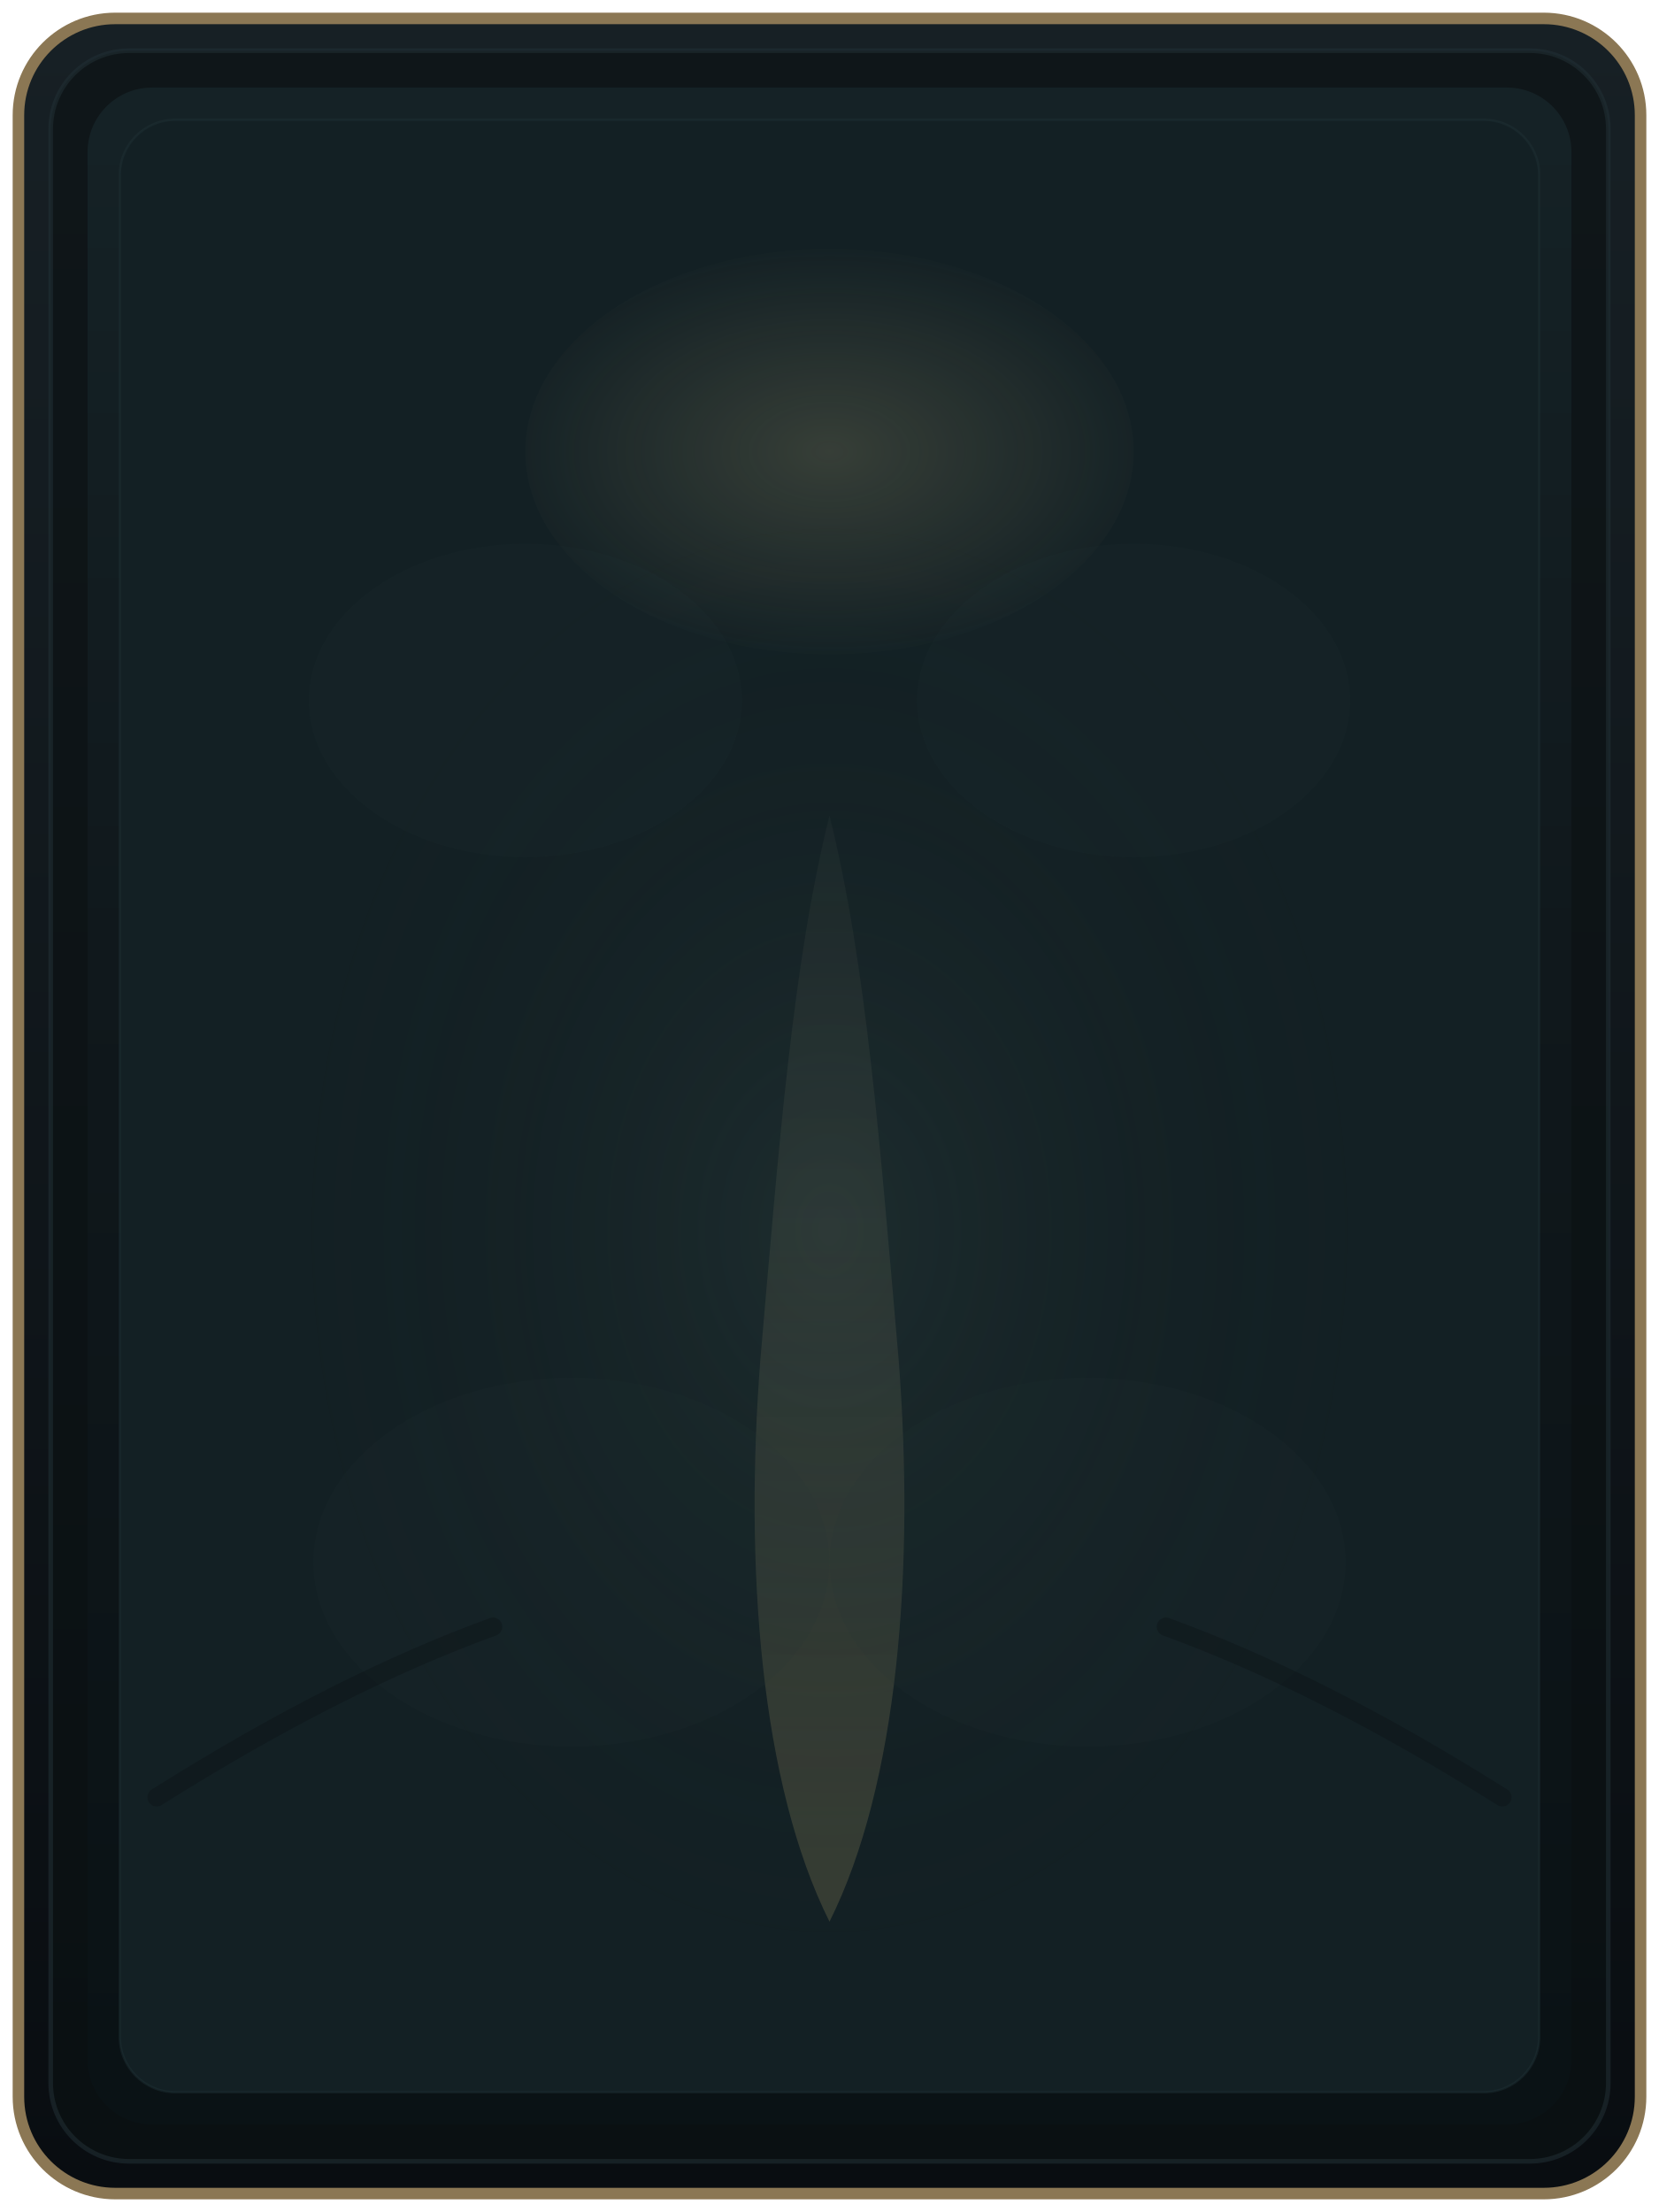
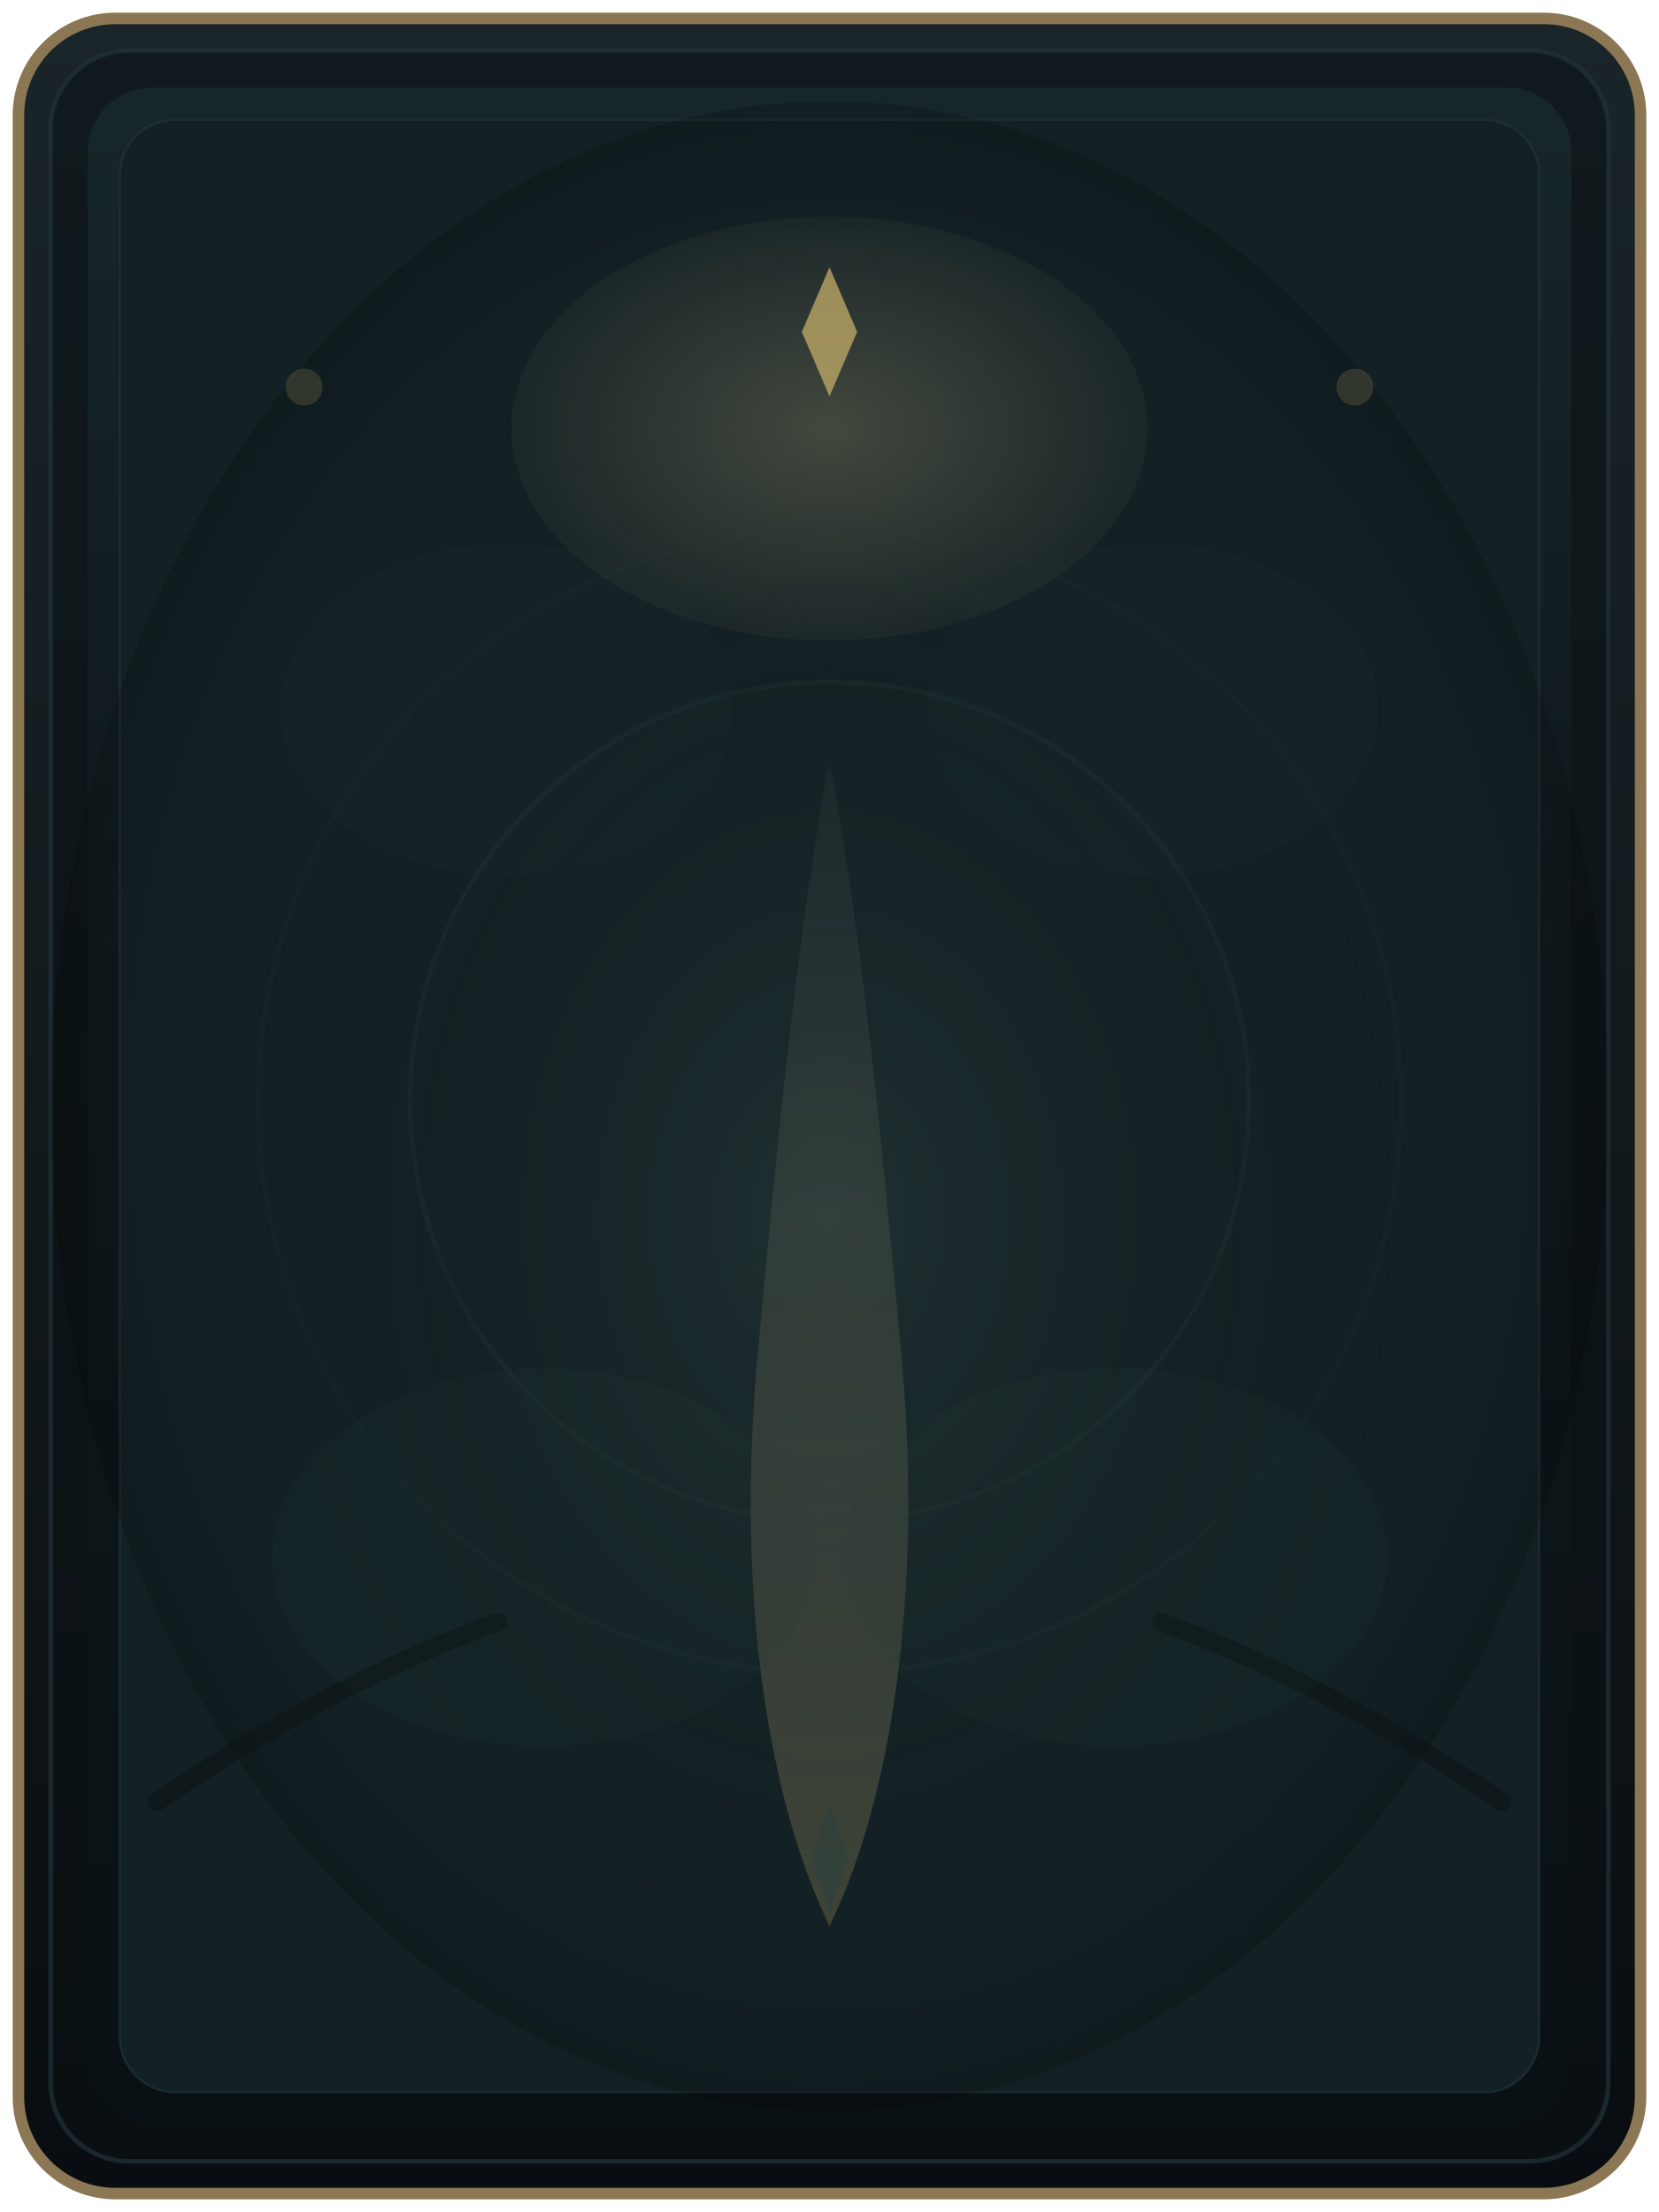
<svg xmlns="http://www.w3.org/2000/svg" width="720" height="960" viewBox="0 0 720 960" fill="none">
  <defs>
    <linearGradient id="frameOuter" x1="360" y1="8" x2="360" y2="952" gradientUnits="userSpaceOnUse">
-       <stop stop-color="#172025" />
+       <stop stop-color="#1A2529" />
      <stop offset="1" stop-color="#090D11" />
    </linearGradient>
-     <linearGradient id="frameInner" x1="360" y1="26" x2="360" y2="934" gradientUnits="userSpaceOnUse">
-       <stop stop-color="#0F1619" />
+     <linearGradient id="frameInner" x1="360" y1="24" x2="360" y2="936" gradientUnits="userSpaceOnUse">
+       <stop stop-color="#10191D" />
      <stop offset="1" stop-color="#0A1012" />
    </linearGradient>
-     <linearGradient id="boardField" x1="360" y1="54" x2="360" y2="906" gradientUnits="userSpaceOnUse">
-       <stop stop-color="#152226" />
-       <stop offset="0.42" stop-color="#10181C" />
-       <stop offset="1" stop-color="#0A1215" />
+     <linearGradient id="boardField" x1="360" y1="52" x2="360" y2="908" gradientUnits="userSpaceOnUse">
+       <stop stop-color="#17262A" />
+       <stop offset="0.38" stop-color="#10191D" />
+       <stop offset="1" stop-color="#091114" />
    </linearGradient>
-     <radialGradient id="mistCenter" cx="0" cy="0" r="1" gradientUnits="userSpaceOnUse" gradientTransform="translate(360 534) rotate(90) scale(330 244)">
-       <stop stop-color="#4E675F" stop-opacity="0.18" />
-       <stop offset="0.65" stop-color="#22312D" stop-opacity="0.06" />
+     <radialGradient id="mistCenter" cx="0" cy="0" r="1" gradientUnits="userSpaceOnUse" gradientTransform="translate(360 528) rotate(90) scale(344 260)">
+       <stop stop-color="#5A766C" stop-opacity="0.18" />
+       <stop offset="0.64" stop-color="#24332F" stop-opacity="0.08" />
      <stop offset="1" stop-color="#13201F" stop-opacity="0" />
    </radialGradient>
-     <linearGradient id="guideLane" x1="360" y1="804" x2="360" y2="228" gradientUnits="userSpaceOnUse">
-       <stop stop-color="#C6B173" stop-opacity="0.19" />
-       <stop offset="0.45" stop-color="#DCCB97" stop-opacity="0.08" />
+     <linearGradient id="guideLane" x1="360" y1="836" x2="360" y2="210" gradientUnits="userSpaceOnUse">
+       <stop stop-color="#C6B173" stop-opacity="0.24" />
+       <stop offset="0.45" stop-color="#E6D5A1" stop-opacity="0.1" />
      <stop offset="1" stop-color="#ECE2BE" stop-opacity="0" />
    </linearGradient>
-     <radialGradient id="northHint" cx="0" cy="0" r="1" gradientUnits="userSpaceOnUse" gradientTransform="translate(360 196) rotate(90) scale(92 148)">
-       <stop stop-color="#D7C88E" stop-opacity="0.18" />
+     <radialGradient id="northHint" cx="0" cy="0" r="1" gradientUnits="userSpaceOnUse" gradientTransform="translate(360 186) rotate(90) scale(112 166)">
+       <stop stop-color="#D7C88E" stop-opacity="0.24" />
      <stop offset="1" stop-color="#D7C88E" stop-opacity="0" />
+     </radialGradient>
+     <radialGradient id="cornerShade" cx="0" cy="0" r="1" gradientUnits="userSpaceOnUse" gradientTransform="translate(360 480) rotate(90) scale(520 404)">
+       <stop offset="0.72" stop-color="#000000" stop-opacity="0" />
+       <stop offset="1" stop-color="#030506" stop-opacity="0.42" />
    </radialGradient>
  </defs>
  <rect x="8" y="8" width="704" height="944" rx="42" fill="url(#frameOuter)" stroke="#8B7754" stroke-width="5" />
-   <rect x="22" y="22" width="676" height="916" rx="34" fill="url(#frameInner)" stroke="#213036" stroke-opacity="0.55" stroke-width="2" />
+   <rect x="22" y="22" width="676" height="916" rx="34" fill="url(#frameInner)" stroke="#223339" stroke-opacity="0.7" stroke-width="2" />
  <rect x="38" y="38" width="644" height="884" rx="28" fill="url(#boardField)" />
-   <rect x="52" y="52" width="616" height="856" rx="24" fill="#132024" stroke="#203136" stroke-opacity="0.45" />
-   <ellipse cx="360" cy="534" rx="286" ry="320" fill="url(#mistCenter)" />
-   <path d="M360 834C330 774 323 680 330 590C338 498 344 418 360 354C376 418 382 498 390 590C397 680 390 774 360 834Z" fill="url(#guideLane)" />
-   <ellipse cx="360" cy="196" rx="132" ry="88" fill="url(#northHint)" />
-   <ellipse cx="248" cy="678" rx="112" ry="80" fill="#263734" fill-opacity="0.12" />
-   <ellipse cx="472" cy="678" rx="112" ry="80" fill="#263734" fill-opacity="0.12" />
-   <ellipse cx="228" cy="304" rx="94" ry="68" fill="#314541" fill-opacity="0.08" />
-   <ellipse cx="492" cy="304" rx="94" ry="68" fill="#314541" fill-opacity="0.08" />
-   <path d="M68 780C122 746 170 722 214 706" stroke="#0A0D0F" stroke-opacity="0.28" stroke-width="8" stroke-linecap="round" />
-   <path d="M652 780C598 746 550 722 506 706" stroke="#0A0D0F" stroke-opacity="0.28" stroke-width="8" stroke-linecap="round" />
+   <rect x="52" y="52" width="616" height="856" rx="24" fill="#132024" stroke="#23363B" stroke-opacity="0.6" />
+   <ellipse cx="360" cy="528" rx="304" ry="336" fill="url(#mistCenter)" />
+   <ellipse cx="360" cy="480" rx="338" ry="436" fill="url(#cornerShade)" />
+   <path d="M360 836C330 774 320 680 329 586C338 488 346 406 360 330C374 406 382 488 391 586C400 680 390 774 360 836Z" fill="url(#guideLane)" />
+   <ellipse cx="360" cy="186" rx="138" ry="92" fill="url(#northHint)" />
+   <circle cx="360" cy="478" r="182" stroke="#304540" stroke-opacity="0.18" stroke-width="2" />
+   <circle cx="360" cy="478" r="248" stroke="#304540" stroke-opacity="0.1" stroke-width="2" />
+   <path d="M360 116 372 144 360 172 348 144Z" fill="#C9B26B" fill-opacity="0.72" />
+   <path d="M360 782 368 806 360 830 352 806Z" fill="#28403C" fill-opacity="0.5" />
+   <ellipse cx="236" cy="676" rx="118" ry="82" fill="#2A3B37" fill-opacity="0.14" />
+   <ellipse cx="484" cy="676" rx="118" ry="82" fill="#2A3B37" fill-opacity="0.14" />
+   <ellipse cx="220" cy="308" rx="98" ry="72" fill="#314541" fill-opacity="0.08" />
+   <ellipse cx="500" cy="308" rx="98" ry="72" fill="#314541" fill-opacity="0.08" />
+   <circle cx="132" cy="168" r="8" fill="#C9B26B" fill-opacity="0.18" />
+   <circle cx="588" cy="168" r="8" fill="#C9B26B" fill-opacity="0.18" />
+   <path d="M68 782C124 744 172 720 216 704" stroke="#070A0C" stroke-opacity="0.3" stroke-width="8" stroke-linecap="round" />
+   <path d="M652 782C596 744 548 720 504 704" stroke="#070A0C" stroke-opacity="0.3" stroke-width="8" stroke-linecap="round" />
</svg>
